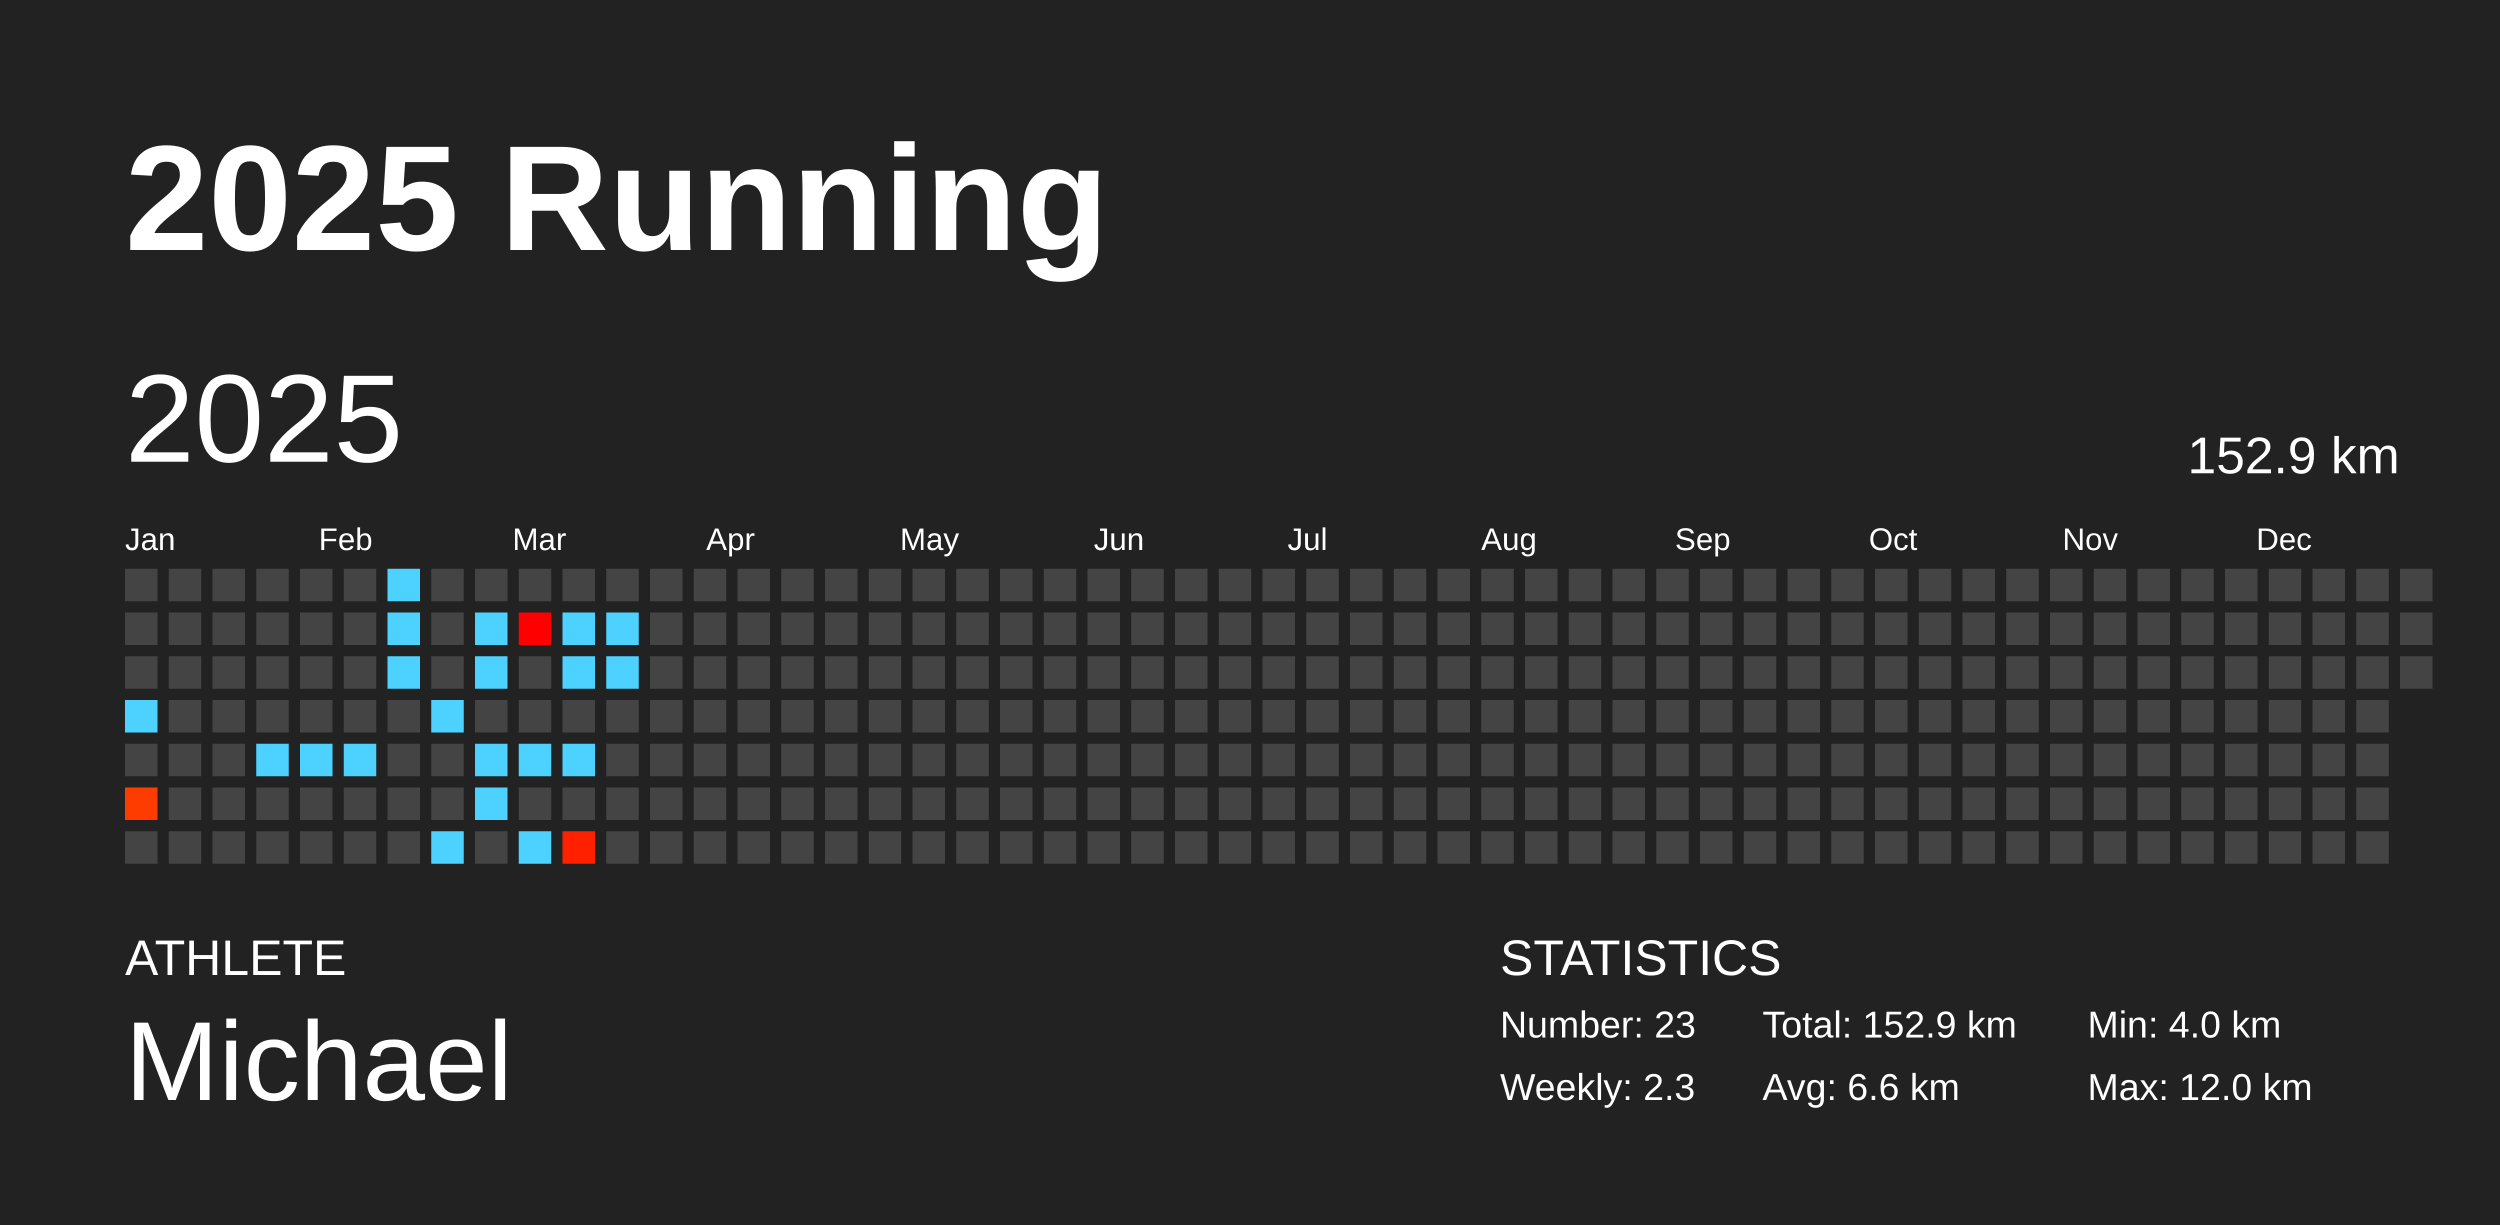
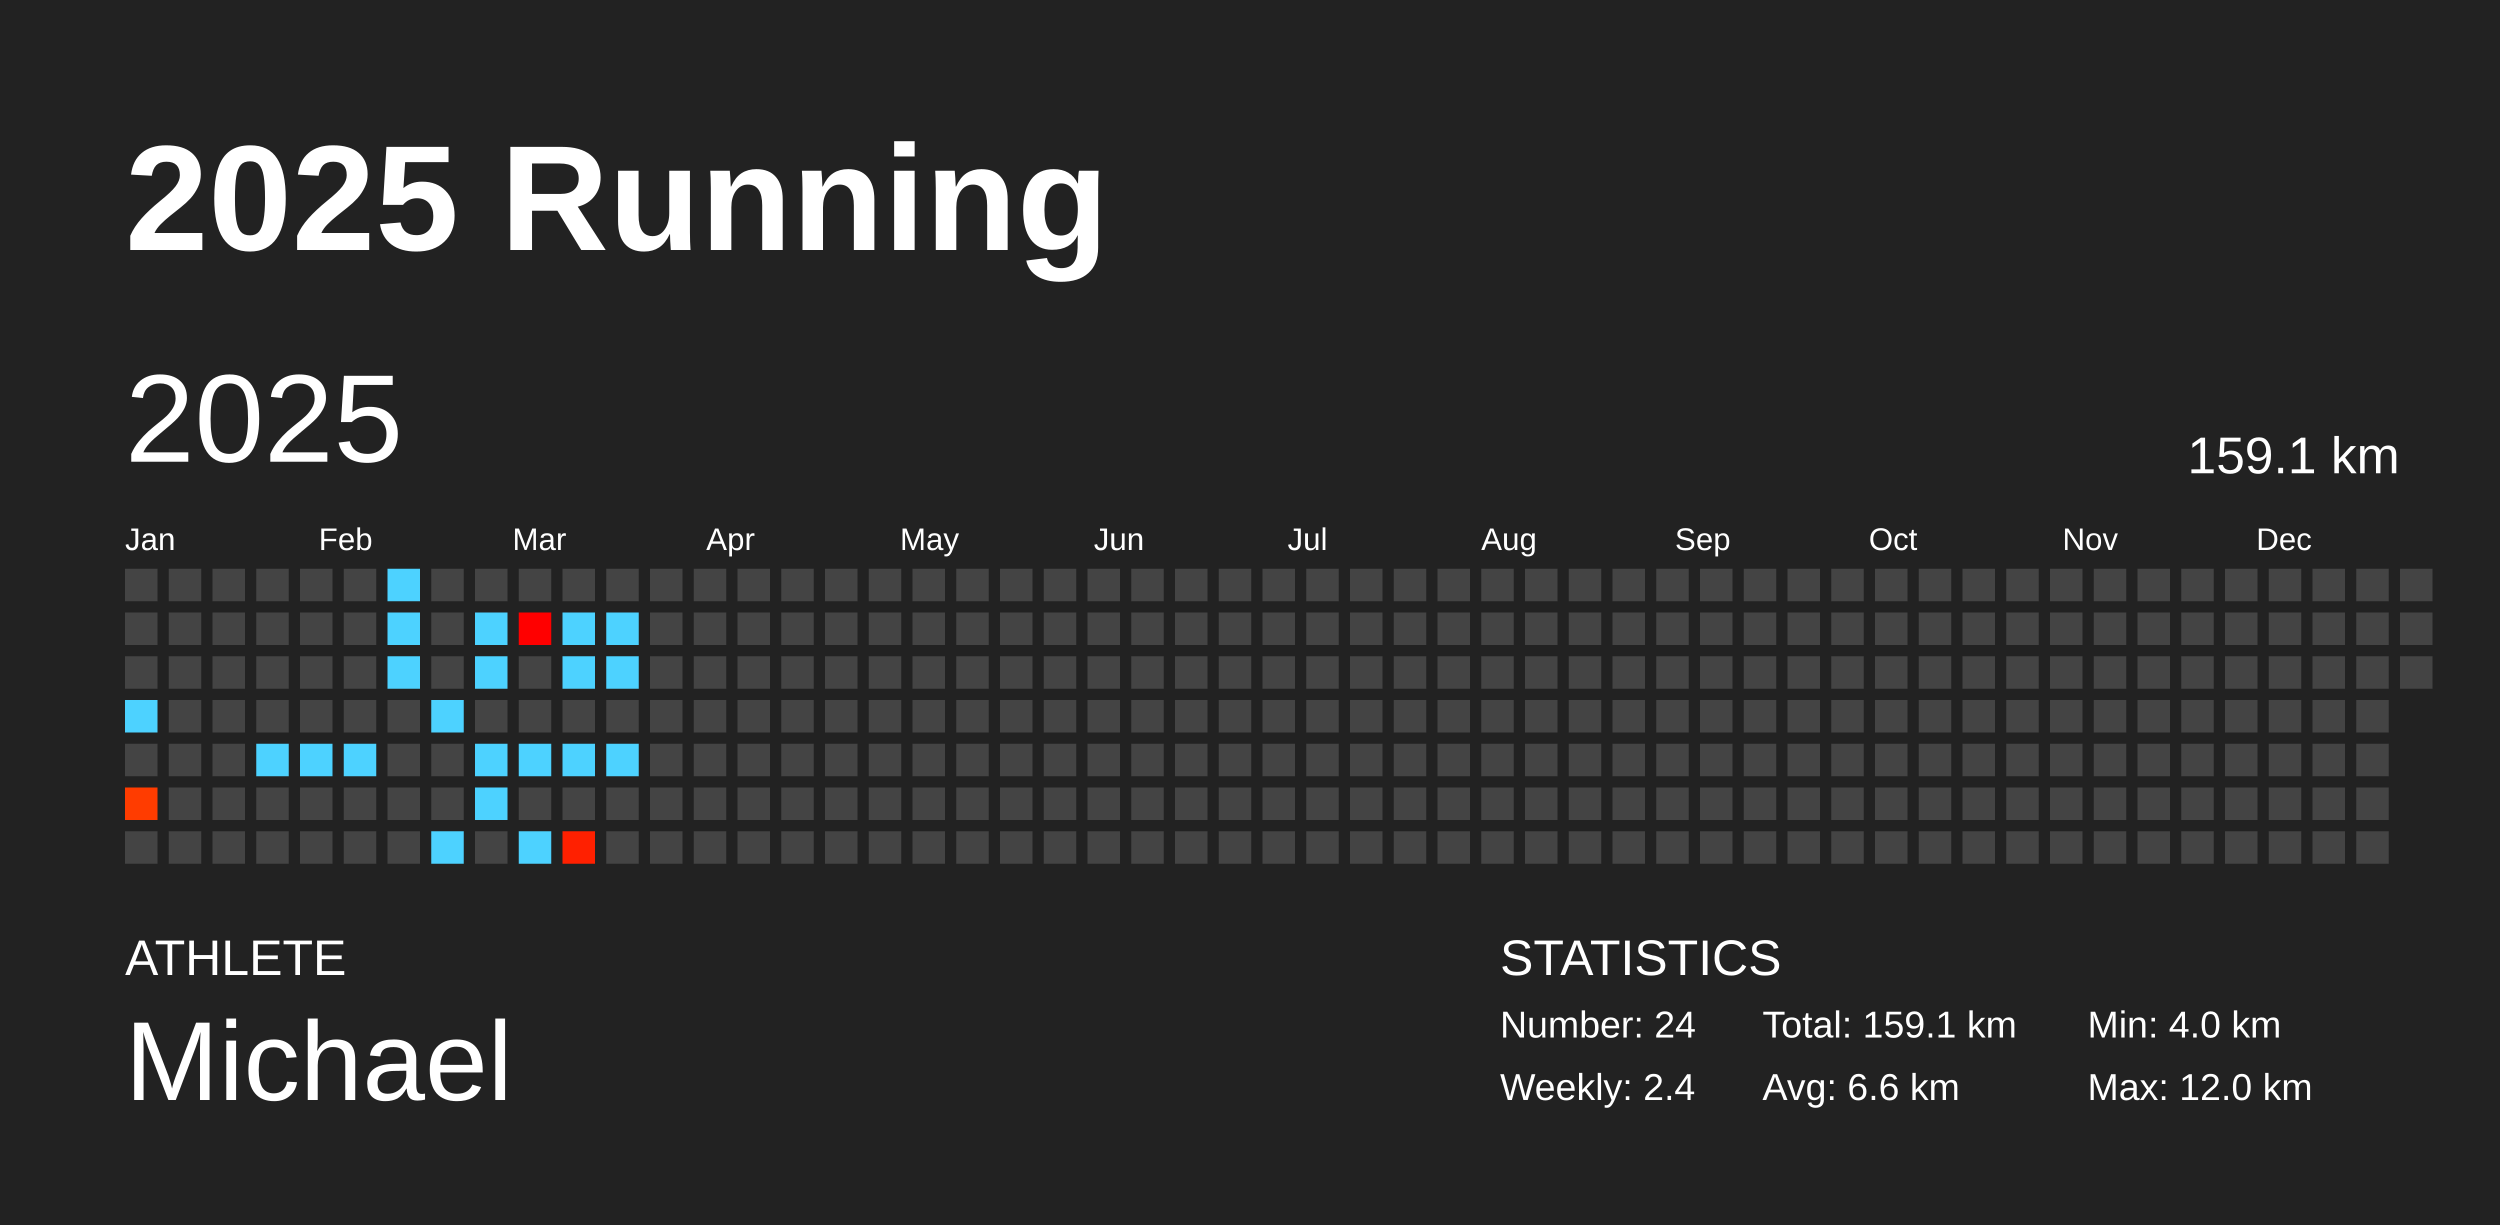
<svg xmlns="http://www.w3.org/2000/svg" baseProfile="full" height="98mm" version="1.1" viewBox="0,0,200,98" width="200mm">
  <defs />
  <rect fill="#222222" height="98" width="200" x="0" y="0" />
  <text fill="#FFFFFF" style="font-size:12px; font-family:Arial; font-weight:bold;" x="10" y="20">2025 Running</text>
  <text fill="#FFFFFF" style="font-size:4px; font-family:Arial" x="10" y="78">ATHLETE</text>
  <text fill="#FFFFFF" style="font-size:9px; font-family:Arial" x="10" y="88">Michael</text>
  <text fill="#FFFFFF" style="font-size:4px; font-family:Arial" x="120" y="78">STATISTICS</text>
-   <text fill="#FFFFFF" style="font-size:3px; font-family:Arial" x="120" y="83">Number: 23</text>
-   <text fill="#FFFFFF" style="font-size:3px; font-family:Arial" x="120" y="88">Weekly: 2.3</text>
-   <text fill="#FFFFFF" style="font-size:3px; font-family:Arial" x="141" y="83">Total: 152.9 km</text>
+   <text fill="#FFFFFF" style="font-size:3px; font-family:Arial" x="120" y="83">Number: 24</text>
+   <text fill="#FFFFFF" style="font-size:3px; font-family:Arial" x="120" y="88">Weekly: 2.4</text>
+   <text fill="#FFFFFF" style="font-size:3px; font-family:Arial" x="141" y="83">Total: 159.1 km</text>
  <text fill="#FFFFFF" style="font-size:3px; font-family:Arial" x="141" y="88">Avg: 6.6 km</text>
  <text fill="#FFFFFF" style="font-size:3px; font-family:Arial" x="167" y="83">Min: 4.0 km</text>
  <text fill="#FFFFFF" style="font-size:3px; font-family:Arial" x="167" y="88">Max: 12.0 km</text>
  <text dominant-baseline="hanging" fill="#FFFFFF" style="font-size:10.0px; font-family:Arial;" x="10" y="30">2025</text>
-   <text dominant-baseline="hanging" fill="#FFFFFF" style="font-size:4.125px; font-family:Arial;" x="175" y="35">152.9 km</text>
+   <text dominant-baseline="hanging" fill="#FFFFFF" style="font-size:4.125px; font-family:Arial;" x="175" y="35">159.1 km</text>
  <text fill="#FFFFFF" style="font-size:2.5px; font-family:Arial" x="10.0" y="44">Jan</text>
  <text fill="#FFFFFF" style="font-size:2.5px; font-family:Arial" x="25.5" y="44">Feb</text>
  <text fill="#FFFFFF" style="font-size:2.5px; font-family:Arial" x="41.0" y="44">Mar</text>
  <text fill="#FFFFFF" style="font-size:2.5px; font-family:Arial" x="56.5" y="44">Apr</text>
  <text fill="#FFFFFF" style="font-size:2.5px; font-family:Arial" x="72.0" y="44">May</text>
  <text fill="#FFFFFF" style="font-size:2.5px; font-family:Arial" x="87.5" y="44">Jun</text>
  <text fill="#FFFFFF" style="font-size:2.5px; font-family:Arial" x="103.0" y="44">Jul</text>
  <text fill="#FFFFFF" style="font-size:2.5px; font-family:Arial" x="118.5" y="44">Aug</text>
  <text fill="#FFFFFF" style="font-size:2.5px; font-family:Arial" x="134.0" y="44">Sep</text>
  <text fill="#FFFFFF" style="font-size:2.5px; font-family:Arial" x="149.5" y="44">Oct</text>
  <text fill="#FFFFFF" style="font-size:2.5px; font-family:Arial" x="165.0" y="44">Nov</text>
  <text fill="#FFFFFF" style="font-size:2.5px; font-family:Arial" x="180.5" y="44">Dec</text>
  <rect fill="#444444" height="2.6" width="2.6" x="10.0" y="45.5" />
  <rect fill="#444444" height="2.6" width="2.6" x="10.0" y="49.0" />
  <rect fill="#444444" height="2.6" width="2.6" x="10.0" y="52.5" />
  <rect fill="#4dd2ff" height="2.6" width="2.6" x="10.0" y="56.0" />
  <rect fill="#444444" height="2.6" width="2.6" x="10.0" y="59.5" />
  <rect fill="#ff3c00" height="2.6" width="2.6" x="10.0" y="63.0" />
  <rect fill="#444444" height="2.6" width="2.6" x="10.0" y="66.5" />
  <rect fill="#444444" height="2.6" width="2.6" x="13.5" y="45.5" />
  <rect fill="#444444" height="2.6" width="2.6" x="13.5" y="49.0" />
  <rect fill="#444444" height="2.6" width="2.6" x="13.5" y="52.5" />
  <rect fill="#444444" height="2.6" width="2.6" x="13.5" y="56.0" />
  <rect fill="#444444" height="2.6" width="2.6" x="13.5" y="59.5" />
  <rect fill="#444444" height="2.6" width="2.6" x="13.5" y="63.0" />
  <rect fill="#444444" height="2.6" width="2.6" x="13.5" y="66.5" />
  <rect fill="#444444" height="2.6" width="2.6" x="17.0" y="45.5" />
  <rect fill="#444444" height="2.6" width="2.6" x="17.0" y="49.0" />
  <rect fill="#444444" height="2.6" width="2.6" x="17.0" y="52.5" />
  <rect fill="#444444" height="2.6" width="2.6" x="17.0" y="56.0" />
  <rect fill="#444444" height="2.6" width="2.6" x="17.0" y="59.5" />
  <rect fill="#444444" height="2.6" width="2.6" x="17.0" y="63.0" />
  <rect fill="#444444" height="2.6" width="2.6" x="17.0" y="66.5" />
  <rect fill="#444444" height="2.6" width="2.6" x="20.5" y="45.5" />
  <rect fill="#444444" height="2.6" width="2.6" x="20.5" y="49.0" />
  <rect fill="#444444" height="2.6" width="2.6" x="20.5" y="52.5" />
  <rect fill="#444444" height="2.6" width="2.6" x="20.5" y="56.0" />
  <rect fill="#4dd2ff" height="2.6" width="2.6" x="20.5" y="59.5" />
  <rect fill="#444444" height="2.6" width="2.6" x="20.5" y="63.0" />
  <rect fill="#444444" height="2.6" width="2.6" x="20.5" y="66.5" />
  <rect fill="#444444" height="2.6" width="2.6" x="24.0" y="45.5" />
  <rect fill="#444444" height="2.6" width="2.6" x="24.0" y="49.0" />
  <rect fill="#444444" height="2.6" width="2.6" x="24.0" y="52.5" />
  <rect fill="#444444" height="2.6" width="2.6" x="24.0" y="56.0" />
  <rect fill="#4dd2ff" height="2.6" width="2.6" x="24.0" y="59.5" />
  <rect fill="#444444" height="2.6" width="2.6" x="24.0" y="63.0" />
  <rect fill="#444444" height="2.6" width="2.6" x="24.0" y="66.5" />
  <rect fill="#444444" height="2.6" width="2.6" x="27.5" y="45.5" />
  <rect fill="#444444" height="2.6" width="2.6" x="27.5" y="49.0" />
  <rect fill="#444444" height="2.6" width="2.6" x="27.5" y="52.5" />
  <rect fill="#444444" height="2.6" width="2.6" x="27.5" y="56.0" />
  <rect fill="#4dd2ff" height="2.6" width="2.6" x="27.5" y="59.5" />
  <rect fill="#444444" height="2.6" width="2.6" x="27.5" y="63.0" />
  <rect fill="#444444" height="2.6" width="2.6" x="27.5" y="66.5" />
  <rect fill="#4dd2ff" height="2.6" width="2.6" x="31.0" y="45.5" />
  <rect fill="#4dd2ff" height="2.6" width="2.6" x="31.0" y="49.0" />
  <rect fill="#4dd2ff" height="2.6" width="2.6" x="31.0" y="52.5" />
  <rect fill="#444444" height="2.6" width="2.6" x="31.0" y="56.0" />
  <rect fill="#444444" height="2.6" width="2.6" x="31.0" y="59.5" />
  <rect fill="#444444" height="2.6" width="2.6" x="31.0" y="63.0" />
  <rect fill="#444444" height="2.6" width="2.6" x="31.0" y="66.5" />
  <rect fill="#444444" height="2.6" width="2.6" x="34.5" y="45.5" />
  <rect fill="#444444" height="2.6" width="2.6" x="34.5" y="49.0" />
  <rect fill="#444444" height="2.6" width="2.6" x="34.5" y="52.5" />
  <rect fill="#4dd2ff" height="2.6" width="2.6" x="34.5" y="56.0" />
  <rect fill="#444444" height="2.6" width="2.6" x="34.5" y="59.5" />
  <rect fill="#444444" height="2.6" width="2.6" x="34.5" y="63.0" />
  <rect fill="#4dd2ff" height="2.6" width="2.6" x="34.5" y="66.5" />
  <rect fill="#444444" height="2.6" width="2.6" x="38.0" y="45.5" />
  <rect fill="#4dd2ff" height="2.6" width="2.6" x="38.0" y="49.0" />
  <rect fill="#4dd2ff" height="2.6" width="2.6" x="38.0" y="52.5" />
  <rect fill="#444444" height="2.6" width="2.6" x="38.0" y="56.0" />
  <rect fill="#4dd2ff" height="2.6" width="2.6" x="38.0" y="59.5" />
  <rect fill="#4dd2ff" height="2.6" width="2.6" x="38.0" y="63.0" />
  <rect fill="#444444" height="2.6" width="2.6" x="38.0" y="66.5" />
  <rect fill="#444444" height="2.6" width="2.6" x="41.5" y="45.5" />
  <rect fill="#ff0000" height="2.6" width="2.6" x="41.5" y="49.0" />
  <rect fill="#444444" height="2.6" width="2.6" x="41.5" y="52.5" />
  <rect fill="#444444" height="2.6" width="2.6" x="41.5" y="56.0" />
  <rect fill="#4dd2ff" height="2.6" width="2.6" x="41.5" y="59.5" />
  <rect fill="#444444" height="2.6" width="2.6" x="41.5" y="63.0" />
  <rect fill="#4dd2ff" height="2.6" width="2.6" x="41.5" y="66.5" />
  <rect fill="#444444" height="2.6" width="2.6" x="45.0" y="45.5" />
  <rect fill="#4dd2ff" height="2.6" width="2.6" x="45.0" y="49.0" />
  <rect fill="#4dd2ff" height="2.6" width="2.6" x="45.0" y="52.5" />
  <rect fill="#444444" height="2.6" width="2.6" x="45.0" y="56.0" />
  <rect fill="#4dd2ff" height="2.6" width="2.6" x="45.0" y="59.5" />
  <rect fill="#444444" height="2.6" width="2.6" x="45.0" y="63.0" />
  <rect fill="#ff2000" height="2.6" width="2.6" x="45.0" y="66.5" />
  <rect fill="#444444" height="2.6" width="2.6" x="48.5" y="45.5" />
  <rect fill="#4dd2ff" height="2.6" width="2.6" x="48.5" y="49.0" />
  <rect fill="#4dd2ff" height="2.6" width="2.6" x="48.5" y="52.5" />
  <rect fill="#444444" height="2.6" width="2.6" x="48.5" y="56.0" />
-   <rect fill="#444444" height="2.6" width="2.6" x="48.5" y="59.5" />
+   <rect fill="#4dd2ff" height="2.6" width="2.6" x="48.5" y="59.5" />
  <rect fill="#444444" height="2.6" width="2.6" x="48.5" y="63.0" />
  <rect fill="#444444" height="2.6" width="2.6" x="48.5" y="66.5" />
  <rect fill="#444444" height="2.6" width="2.6" x="52.0" y="45.5" />
  <rect fill="#444444" height="2.6" width="2.6" x="52.0" y="49.0" />
  <rect fill="#444444" height="2.6" width="2.6" x="52.0" y="52.5" />
  <rect fill="#444444" height="2.6" width="2.6" x="52.0" y="56.0" />
  <rect fill="#444444" height="2.6" width="2.6" x="52.0" y="59.5" />
  <rect fill="#444444" height="2.6" width="2.6" x="52.0" y="63.0" />
  <rect fill="#444444" height="2.6" width="2.6" x="52.0" y="66.5" />
  <rect fill="#444444" height="2.6" width="2.6" x="55.5" y="45.5" />
  <rect fill="#444444" height="2.6" width="2.6" x="55.5" y="49.0" />
  <rect fill="#444444" height="2.6" width="2.6" x="55.5" y="52.5" />
  <rect fill="#444444" height="2.6" width="2.6" x="55.5" y="56.0" />
  <rect fill="#444444" height="2.6" width="2.6" x="55.5" y="59.5" />
  <rect fill="#444444" height="2.6" width="2.6" x="55.5" y="63.0" />
  <rect fill="#444444" height="2.6" width="2.6" x="55.5" y="66.5" />
  <rect fill="#444444" height="2.6" width="2.6" x="59.0" y="45.5" />
  <rect fill="#444444" height="2.6" width="2.6" x="59.0" y="49.0" />
  <rect fill="#444444" height="2.6" width="2.6" x="59.0" y="52.5" />
  <rect fill="#444444" height="2.6" width="2.6" x="59.0" y="56.0" />
  <rect fill="#444444" height="2.6" width="2.6" x="59.0" y="59.5" />
  <rect fill="#444444" height="2.6" width="2.6" x="59.0" y="63.0" />
  <rect fill="#444444" height="2.6" width="2.6" x="59.0" y="66.5" />
  <rect fill="#444444" height="2.6" width="2.6" x="62.5" y="45.5" />
  <rect fill="#444444" height="2.6" width="2.6" x="62.5" y="49.0" />
  <rect fill="#444444" height="2.6" width="2.6" x="62.5" y="52.5" />
  <rect fill="#444444" height="2.6" width="2.6" x="62.5" y="56.0" />
  <rect fill="#444444" height="2.6" width="2.6" x="62.5" y="59.5" />
  <rect fill="#444444" height="2.6" width="2.6" x="62.5" y="63.0" />
  <rect fill="#444444" height="2.6" width="2.6" x="62.5" y="66.5" />
  <rect fill="#444444" height="2.6" width="2.6" x="66.0" y="45.5" />
  <rect fill="#444444" height="2.6" width="2.6" x="66.0" y="49.0" />
  <rect fill="#444444" height="2.6" width="2.6" x="66.0" y="52.5" />
  <rect fill="#444444" height="2.6" width="2.6" x="66.0" y="56.0" />
  <rect fill="#444444" height="2.6" width="2.6" x="66.0" y="59.5" />
  <rect fill="#444444" height="2.6" width="2.6" x="66.0" y="63.0" />
  <rect fill="#444444" height="2.6" width="2.6" x="66.0" y="66.5" />
  <rect fill="#444444" height="2.6" width="2.6" x="69.5" y="45.5" />
  <rect fill="#444444" height="2.6" width="2.6" x="69.5" y="49.0" />
  <rect fill="#444444" height="2.6" width="2.6" x="69.5" y="52.5" />
  <rect fill="#444444" height="2.6" width="2.6" x="69.5" y="56.0" />
  <rect fill="#444444" height="2.6" width="2.6" x="69.5" y="59.5" />
  <rect fill="#444444" height="2.6" width="2.6" x="69.5" y="63.0" />
  <rect fill="#444444" height="2.6" width="2.6" x="69.5" y="66.5" />
  <rect fill="#444444" height="2.6" width="2.6" x="73.0" y="45.5" />
  <rect fill="#444444" height="2.6" width="2.6" x="73.0" y="49.0" />
  <rect fill="#444444" height="2.6" width="2.6" x="73.0" y="52.5" />
  <rect fill="#444444" height="2.6" width="2.6" x="73.0" y="56.0" />
  <rect fill="#444444" height="2.6" width="2.6" x="73.0" y="59.5" />
  <rect fill="#444444" height="2.6" width="2.6" x="73.0" y="63.0" />
  <rect fill="#444444" height="2.6" width="2.6" x="73.0" y="66.5" />
  <rect fill="#444444" height="2.6" width="2.6" x="76.5" y="45.5" />
  <rect fill="#444444" height="2.6" width="2.6" x="76.5" y="49.0" />
  <rect fill="#444444" height="2.6" width="2.6" x="76.5" y="52.5" />
  <rect fill="#444444" height="2.6" width="2.6" x="76.5" y="56.0" />
  <rect fill="#444444" height="2.6" width="2.6" x="76.5" y="59.5" />
  <rect fill="#444444" height="2.6" width="2.6" x="76.5" y="63.0" />
  <rect fill="#444444" height="2.6" width="2.6" x="76.5" y="66.5" />
  <rect fill="#444444" height="2.6" width="2.6" x="80.0" y="45.5" />
  <rect fill="#444444" height="2.6" width="2.6" x="80.0" y="49.0" />
  <rect fill="#444444" height="2.6" width="2.6" x="80.0" y="52.5" />
  <rect fill="#444444" height="2.6" width="2.6" x="80.0" y="56.0" />
  <rect fill="#444444" height="2.6" width="2.6" x="80.0" y="59.5" />
  <rect fill="#444444" height="2.6" width="2.6" x="80.0" y="63.0" />
  <rect fill="#444444" height="2.6" width="2.6" x="80.0" y="66.5" />
  <rect fill="#444444" height="2.6" width="2.6" x="83.5" y="45.5" />
  <rect fill="#444444" height="2.6" width="2.6" x="83.5" y="49.0" />
  <rect fill="#444444" height="2.6" width="2.6" x="83.5" y="52.5" />
  <rect fill="#444444" height="2.6" width="2.6" x="83.5" y="56.0" />
  <rect fill="#444444" height="2.6" width="2.6" x="83.5" y="59.5" />
  <rect fill="#444444" height="2.6" width="2.6" x="83.5" y="63.0" />
  <rect fill="#444444" height="2.6" width="2.6" x="83.5" y="66.5" />
  <rect fill="#444444" height="2.6" width="2.6" x="87.0" y="45.5" />
  <rect fill="#444444" height="2.6" width="2.6" x="87.0" y="49.0" />
  <rect fill="#444444" height="2.6" width="2.6" x="87.0" y="52.5" />
  <rect fill="#444444" height="2.6" width="2.6" x="87.0" y="56.0" />
  <rect fill="#444444" height="2.6" width="2.6" x="87.0" y="59.5" />
  <rect fill="#444444" height="2.6" width="2.6" x="87.0" y="63.0" />
  <rect fill="#444444" height="2.6" width="2.6" x="87.0" y="66.5" />
  <rect fill="#444444" height="2.6" width="2.6" x="90.5" y="45.5" />
  <rect fill="#444444" height="2.6" width="2.6" x="90.5" y="49.0" />
  <rect fill="#444444" height="2.6" width="2.6" x="90.5" y="52.5" />
  <rect fill="#444444" height="2.6" width="2.6" x="90.5" y="56.0" />
  <rect fill="#444444" height="2.6" width="2.6" x="90.5" y="59.5" />
  <rect fill="#444444" height="2.6" width="2.6" x="90.5" y="63.0" />
  <rect fill="#444444" height="2.6" width="2.6" x="90.5" y="66.5" />
  <rect fill="#444444" height="2.6" width="2.6" x="94.0" y="45.5" />
  <rect fill="#444444" height="2.6" width="2.6" x="94.0" y="49.0" />
  <rect fill="#444444" height="2.6" width="2.6" x="94.0" y="52.5" />
  <rect fill="#444444" height="2.6" width="2.6" x="94.0" y="56.0" />
  <rect fill="#444444" height="2.6" width="2.6" x="94.0" y="59.5" />
  <rect fill="#444444" height="2.6" width="2.6" x="94.0" y="63.0" />
  <rect fill="#444444" height="2.6" width="2.6" x="94.0" y="66.5" />
  <rect fill="#444444" height="2.6" width="2.6" x="97.5" y="45.5" />
  <rect fill="#444444" height="2.6" width="2.6" x="97.5" y="49.0" />
  <rect fill="#444444" height="2.6" width="2.6" x="97.5" y="52.5" />
  <rect fill="#444444" height="2.6" width="2.6" x="97.5" y="56.0" />
  <rect fill="#444444" height="2.6" width="2.6" x="97.5" y="59.5" />
  <rect fill="#444444" height="2.6" width="2.6" x="97.5" y="63.0" />
  <rect fill="#444444" height="2.6" width="2.6" x="97.5" y="66.5" />
  <rect fill="#444444" height="2.6" width="2.6" x="101.0" y="45.5" />
  <rect fill="#444444" height="2.6" width="2.6" x="101.0" y="49.0" />
  <rect fill="#444444" height="2.6" width="2.6" x="101.0" y="52.5" />
  <rect fill="#444444" height="2.6" width="2.6" x="101.0" y="56.0" />
  <rect fill="#444444" height="2.6" width="2.6" x="101.0" y="59.5" />
  <rect fill="#444444" height="2.6" width="2.6" x="101.0" y="63.0" />
  <rect fill="#444444" height="2.6" width="2.6" x="101.0" y="66.5" />
  <rect fill="#444444" height="2.6" width="2.6" x="104.5" y="45.5" />
  <rect fill="#444444" height="2.6" width="2.6" x="104.5" y="49.0" />
  <rect fill="#444444" height="2.6" width="2.6" x="104.5" y="52.5" />
  <rect fill="#444444" height="2.6" width="2.6" x="104.5" y="56.0" />
  <rect fill="#444444" height="2.6" width="2.6" x="104.5" y="59.5" />
  <rect fill="#444444" height="2.6" width="2.6" x="104.5" y="63.0" />
  <rect fill="#444444" height="2.6" width="2.6" x="104.5" y="66.5" />
  <rect fill="#444444" height="2.6" width="2.6" x="108.0" y="45.5" />
  <rect fill="#444444" height="2.6" width="2.6" x="108.0" y="49.0" />
  <rect fill="#444444" height="2.6" width="2.6" x="108.0" y="52.5" />
  <rect fill="#444444" height="2.6" width="2.6" x="108.0" y="56.0" />
  <rect fill="#444444" height="2.6" width="2.6" x="108.0" y="59.5" />
  <rect fill="#444444" height="2.6" width="2.6" x="108.0" y="63.0" />
  <rect fill="#444444" height="2.6" width="2.6" x="108.0" y="66.5" />
  <rect fill="#444444" height="2.6" width="2.6" x="111.5" y="45.5" />
  <rect fill="#444444" height="2.6" width="2.6" x="111.5" y="49.0" />
  <rect fill="#444444" height="2.6" width="2.6" x="111.5" y="52.5" />
  <rect fill="#444444" height="2.6" width="2.6" x="111.5" y="56.0" />
  <rect fill="#444444" height="2.6" width="2.6" x="111.5" y="59.5" />
  <rect fill="#444444" height="2.6" width="2.6" x="111.5" y="63.0" />
  <rect fill="#444444" height="2.6" width="2.6" x="111.5" y="66.5" />
  <rect fill="#444444" height="2.6" width="2.6" x="115.0" y="45.5" />
  <rect fill="#444444" height="2.6" width="2.6" x="115.0" y="49.0" />
  <rect fill="#444444" height="2.6" width="2.6" x="115.0" y="52.5" />
  <rect fill="#444444" height="2.6" width="2.6" x="115.0" y="56.0" />
  <rect fill="#444444" height="2.6" width="2.6" x="115.0" y="59.5" />
  <rect fill="#444444" height="2.6" width="2.6" x="115.0" y="63.0" />
  <rect fill="#444444" height="2.6" width="2.6" x="115.0" y="66.5" />
  <rect fill="#444444" height="2.6" width="2.6" x="118.5" y="45.5" />
  <rect fill="#444444" height="2.6" width="2.6" x="118.5" y="49.0" />
  <rect fill="#444444" height="2.6" width="2.6" x="118.5" y="52.5" />
  <rect fill="#444444" height="2.6" width="2.6" x="118.5" y="56.0" />
  <rect fill="#444444" height="2.6" width="2.6" x="118.5" y="59.5" />
  <rect fill="#444444" height="2.6" width="2.6" x="118.5" y="63.0" />
  <rect fill="#444444" height="2.6" width="2.6" x="118.5" y="66.5" />
  <rect fill="#444444" height="2.6" width="2.6" x="122.0" y="45.5" />
  <rect fill="#444444" height="2.6" width="2.6" x="122.0" y="49.0" />
  <rect fill="#444444" height="2.6" width="2.6" x="122.0" y="52.5" />
  <rect fill="#444444" height="2.6" width="2.6" x="122.0" y="56.0" />
  <rect fill="#444444" height="2.6" width="2.6" x="122.0" y="59.5" />
  <rect fill="#444444" height="2.6" width="2.6" x="122.0" y="63.0" />
  <rect fill="#444444" height="2.6" width="2.6" x="122.0" y="66.5" />
  <rect fill="#444444" height="2.6" width="2.6" x="125.5" y="45.5" />
  <rect fill="#444444" height="2.6" width="2.6" x="125.5" y="49.0" />
  <rect fill="#444444" height="2.6" width="2.6" x="125.5" y="52.5" />
  <rect fill="#444444" height="2.6" width="2.6" x="125.5" y="56.0" />
  <rect fill="#444444" height="2.6" width="2.6" x="125.5" y="59.5" />
  <rect fill="#444444" height="2.6" width="2.6" x="125.5" y="63.0" />
  <rect fill="#444444" height="2.6" width="2.6" x="125.5" y="66.5" />
  <rect fill="#444444" height="2.6" width="2.6" x="129.0" y="45.5" />
  <rect fill="#444444" height="2.6" width="2.6" x="129.0" y="49.0" />
  <rect fill="#444444" height="2.6" width="2.6" x="129.0" y="52.5" />
  <rect fill="#444444" height="2.6" width="2.6" x="129.0" y="56.0" />
  <rect fill="#444444" height="2.6" width="2.6" x="129.0" y="59.5" />
  <rect fill="#444444" height="2.6" width="2.6" x="129.0" y="63.0" />
  <rect fill="#444444" height="2.6" width="2.6" x="129.0" y="66.5" />
  <rect fill="#444444" height="2.6" width="2.6" x="132.5" y="45.5" />
  <rect fill="#444444" height="2.6" width="2.6" x="132.5" y="49.0" />
  <rect fill="#444444" height="2.6" width="2.6" x="132.5" y="52.5" />
  <rect fill="#444444" height="2.6" width="2.6" x="132.5" y="56.0" />
  <rect fill="#444444" height="2.6" width="2.6" x="132.5" y="59.5" />
  <rect fill="#444444" height="2.6" width="2.6" x="132.5" y="63.0" />
  <rect fill="#444444" height="2.6" width="2.6" x="132.5" y="66.5" />
  <rect fill="#444444" height="2.6" width="2.6" x="136.0" y="45.5" />
  <rect fill="#444444" height="2.6" width="2.6" x="136.0" y="49.0" />
  <rect fill="#444444" height="2.6" width="2.6" x="136.0" y="52.5" />
  <rect fill="#444444" height="2.6" width="2.6" x="136.0" y="56.0" />
  <rect fill="#444444" height="2.6" width="2.6" x="136.0" y="59.5" />
  <rect fill="#444444" height="2.6" width="2.6" x="136.0" y="63.0" />
  <rect fill="#444444" height="2.6" width="2.6" x="136.0" y="66.5" />
  <rect fill="#444444" height="2.6" width="2.6" x="139.5" y="45.5" />
  <rect fill="#444444" height="2.6" width="2.6" x="139.5" y="49.0" />
  <rect fill="#444444" height="2.6" width="2.6" x="139.5" y="52.5" />
  <rect fill="#444444" height="2.6" width="2.6" x="139.5" y="56.0" />
  <rect fill="#444444" height="2.6" width="2.6" x="139.5" y="59.5" />
  <rect fill="#444444" height="2.6" width="2.6" x="139.5" y="63.0" />
  <rect fill="#444444" height="2.6" width="2.6" x="139.5" y="66.5" />
  <rect fill="#444444" height="2.6" width="2.6" x="143.0" y="45.5" />
  <rect fill="#444444" height="2.6" width="2.6" x="143.0" y="49.0" />
  <rect fill="#444444" height="2.6" width="2.6" x="143.0" y="52.5" />
  <rect fill="#444444" height="2.6" width="2.6" x="143.0" y="56.0" />
  <rect fill="#444444" height="2.6" width="2.6" x="143.0" y="59.5" />
  <rect fill="#444444" height="2.6" width="2.6" x="143.0" y="63.0" />
  <rect fill="#444444" height="2.6" width="2.6" x="143.0" y="66.5" />
  <rect fill="#444444" height="2.6" width="2.6" x="146.5" y="45.5" />
  <rect fill="#444444" height="2.6" width="2.6" x="146.5" y="49.0" />
  <rect fill="#444444" height="2.6" width="2.6" x="146.5" y="52.5" />
  <rect fill="#444444" height="2.6" width="2.6" x="146.5" y="56.0" />
  <rect fill="#444444" height="2.6" width="2.6" x="146.5" y="59.5" />
  <rect fill="#444444" height="2.6" width="2.6" x="146.5" y="63.0" />
  <rect fill="#444444" height="2.6" width="2.6" x="146.5" y="66.5" />
  <rect fill="#444444" height="2.6" width="2.6" x="150.0" y="45.5" />
  <rect fill="#444444" height="2.6" width="2.6" x="150.0" y="49.0" />
  <rect fill="#444444" height="2.6" width="2.6" x="150.0" y="52.5" />
  <rect fill="#444444" height="2.6" width="2.6" x="150.0" y="56.0" />
  <rect fill="#444444" height="2.6" width="2.6" x="150.0" y="59.5" />
  <rect fill="#444444" height="2.6" width="2.6" x="150.0" y="63.0" />
  <rect fill="#444444" height="2.6" width="2.6" x="150.0" y="66.5" />
  <rect fill="#444444" height="2.6" width="2.6" x="153.5" y="45.5" />
  <rect fill="#444444" height="2.6" width="2.6" x="153.5" y="49.0" />
  <rect fill="#444444" height="2.6" width="2.6" x="153.5" y="52.5" />
  <rect fill="#444444" height="2.6" width="2.6" x="153.5" y="56.0" />
  <rect fill="#444444" height="2.6" width="2.6" x="153.5" y="59.5" />
  <rect fill="#444444" height="2.6" width="2.6" x="153.5" y="63.0" />
  <rect fill="#444444" height="2.6" width="2.6" x="153.5" y="66.5" />
  <rect fill="#444444" height="2.6" width="2.6" x="157.0" y="45.5" />
  <rect fill="#444444" height="2.6" width="2.6" x="157.0" y="49.0" />
  <rect fill="#444444" height="2.6" width="2.6" x="157.0" y="52.5" />
  <rect fill="#444444" height="2.6" width="2.6" x="157.0" y="56.0" />
  <rect fill="#444444" height="2.6" width="2.6" x="157.0" y="59.5" />
  <rect fill="#444444" height="2.6" width="2.6" x="157.0" y="63.0" />
  <rect fill="#444444" height="2.6" width="2.6" x="157.0" y="66.5" />
  <rect fill="#444444" height="2.6" width="2.6" x="160.5" y="45.5" />
  <rect fill="#444444" height="2.6" width="2.6" x="160.5" y="49.0" />
  <rect fill="#444444" height="2.6" width="2.6" x="160.5" y="52.5" />
  <rect fill="#444444" height="2.6" width="2.6" x="160.5" y="56.0" />
  <rect fill="#444444" height="2.6" width="2.6" x="160.5" y="59.5" />
  <rect fill="#444444" height="2.6" width="2.6" x="160.5" y="63.0" />
  <rect fill="#444444" height="2.6" width="2.6" x="160.5" y="66.5" />
  <rect fill="#444444" height="2.6" width="2.6" x="164.0" y="45.5" />
  <rect fill="#444444" height="2.6" width="2.6" x="164.0" y="49.0" />
  <rect fill="#444444" height="2.6" width="2.6" x="164.0" y="52.5" />
  <rect fill="#444444" height="2.6" width="2.6" x="164.0" y="56.0" />
  <rect fill="#444444" height="2.6" width="2.6" x="164.0" y="59.5" />
  <rect fill="#444444" height="2.6" width="2.6" x="164.0" y="63.0" />
  <rect fill="#444444" height="2.6" width="2.6" x="164.0" y="66.5" />
  <rect fill="#444444" height="2.6" width="2.6" x="167.5" y="45.5" />
  <rect fill="#444444" height="2.6" width="2.6" x="167.5" y="49.0" />
  <rect fill="#444444" height="2.6" width="2.6" x="167.5" y="52.5" />
  <rect fill="#444444" height="2.6" width="2.6" x="167.5" y="56.0" />
  <rect fill="#444444" height="2.6" width="2.6" x="167.5" y="59.5" />
  <rect fill="#444444" height="2.6" width="2.6" x="167.5" y="63.0" />
  <rect fill="#444444" height="2.6" width="2.6" x="167.5" y="66.5" />
  <rect fill="#444444" height="2.6" width="2.6" x="171.0" y="45.5" />
  <rect fill="#444444" height="2.6" width="2.6" x="171.0" y="49.0" />
  <rect fill="#444444" height="2.6" width="2.6" x="171.0" y="52.5" />
  <rect fill="#444444" height="2.6" width="2.6" x="171.0" y="56.0" />
  <rect fill="#444444" height="2.6" width="2.6" x="171.0" y="59.5" />
  <rect fill="#444444" height="2.6" width="2.6" x="171.0" y="63.0" />
  <rect fill="#444444" height="2.6" width="2.6" x="171.0" y="66.5" />
  <rect fill="#444444" height="2.6" width="2.6" x="174.5" y="45.5" />
  <rect fill="#444444" height="2.6" width="2.6" x="174.5" y="49.0" />
  <rect fill="#444444" height="2.6" width="2.6" x="174.5" y="52.5" />
  <rect fill="#444444" height="2.6" width="2.6" x="174.5" y="56.0" />
  <rect fill="#444444" height="2.6" width="2.6" x="174.5" y="59.5" />
  <rect fill="#444444" height="2.6" width="2.6" x="174.5" y="63.0" />
  <rect fill="#444444" height="2.6" width="2.6" x="174.5" y="66.5" />
  <rect fill="#444444" height="2.6" width="2.6" x="178.0" y="45.5" />
  <rect fill="#444444" height="2.6" width="2.6" x="178.0" y="49.0" />
  <rect fill="#444444" height="2.6" width="2.6" x="178.0" y="52.5" />
  <rect fill="#444444" height="2.6" width="2.6" x="178.0" y="56.0" />
  <rect fill="#444444" height="2.6" width="2.6" x="178.0" y="59.5" />
  <rect fill="#444444" height="2.6" width="2.6" x="178.0" y="63.0" />
  <rect fill="#444444" height="2.6" width="2.6" x="178.0" y="66.5" />
  <rect fill="#444444" height="2.6" width="2.6" x="181.5" y="45.5" />
  <rect fill="#444444" height="2.6" width="2.6" x="181.5" y="49.0" />
  <rect fill="#444444" height="2.6" width="2.6" x="181.5" y="52.5" />
  <rect fill="#444444" height="2.6" width="2.6" x="181.5" y="56.0" />
  <rect fill="#444444" height="2.6" width="2.6" x="181.5" y="59.5" />
  <rect fill="#444444" height="2.6" width="2.6" x="181.5" y="63.0" />
  <rect fill="#444444" height="2.6" width="2.6" x="181.5" y="66.5" />
  <rect fill="#444444" height="2.6" width="2.6" x="185.0" y="45.5" />
  <rect fill="#444444" height="2.6" width="2.6" x="185.0" y="49.0" />
  <rect fill="#444444" height="2.6" width="2.6" x="185.0" y="52.5" />
  <rect fill="#444444" height="2.6" width="2.6" x="185.0" y="56.0" />
  <rect fill="#444444" height="2.6" width="2.6" x="185.0" y="59.5" />
  <rect fill="#444444" height="2.6" width="2.6" x="185.0" y="63.0" />
  <rect fill="#444444" height="2.6" width="2.6" x="185.0" y="66.5" />
  <rect fill="#444444" height="2.6" width="2.6" x="188.5" y="45.5" />
  <rect fill="#444444" height="2.6" width="2.6" x="188.5" y="49.0" />
  <rect fill="#444444" height="2.6" width="2.6" x="188.5" y="52.5" />
  <rect fill="#444444" height="2.6" width="2.6" x="188.5" y="56.0" />
  <rect fill="#444444" height="2.6" width="2.6" x="188.5" y="59.5" />
  <rect fill="#444444" height="2.6" width="2.6" x="188.5" y="63.0" />
  <rect fill="#444444" height="2.6" width="2.6" x="188.5" y="66.5" />
  <rect fill="#444444" height="2.6" width="2.6" x="192.0" y="45.5" />
  <rect fill="#444444" height="2.6" width="2.6" x="192.0" y="49.0" />
  <rect fill="#444444" height="2.6" width="2.6" x="192.0" y="52.5" />
</svg>
